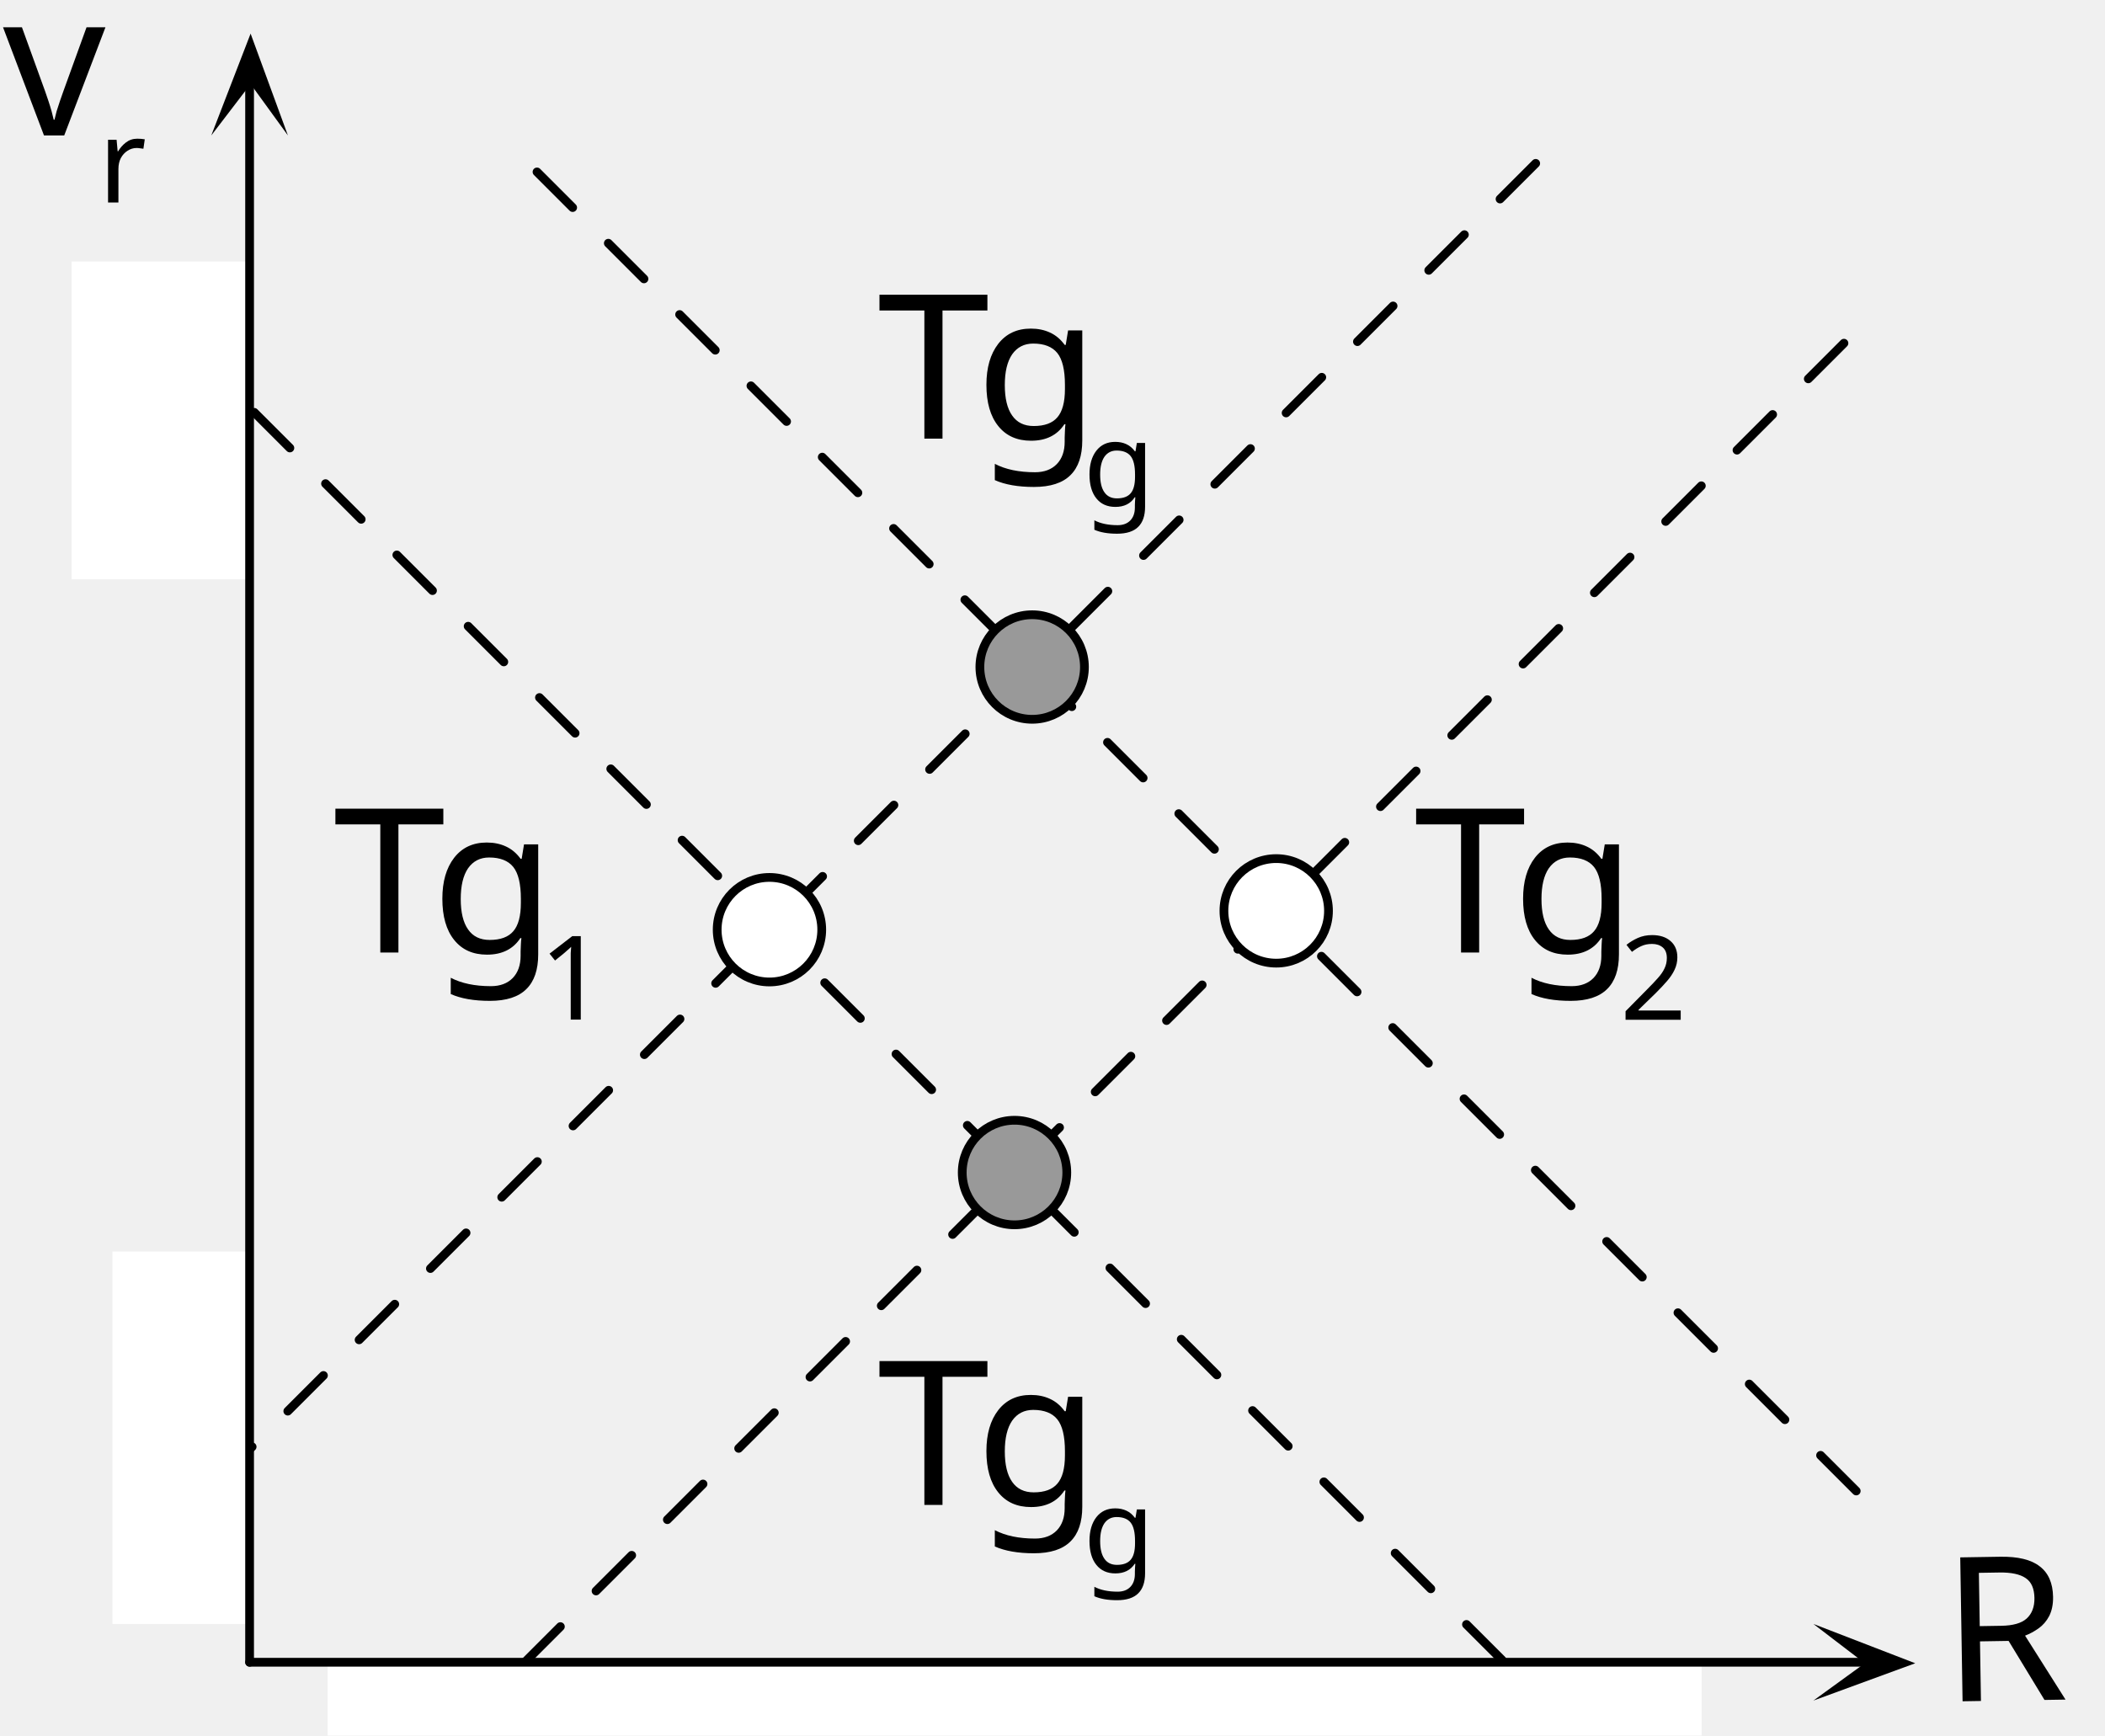
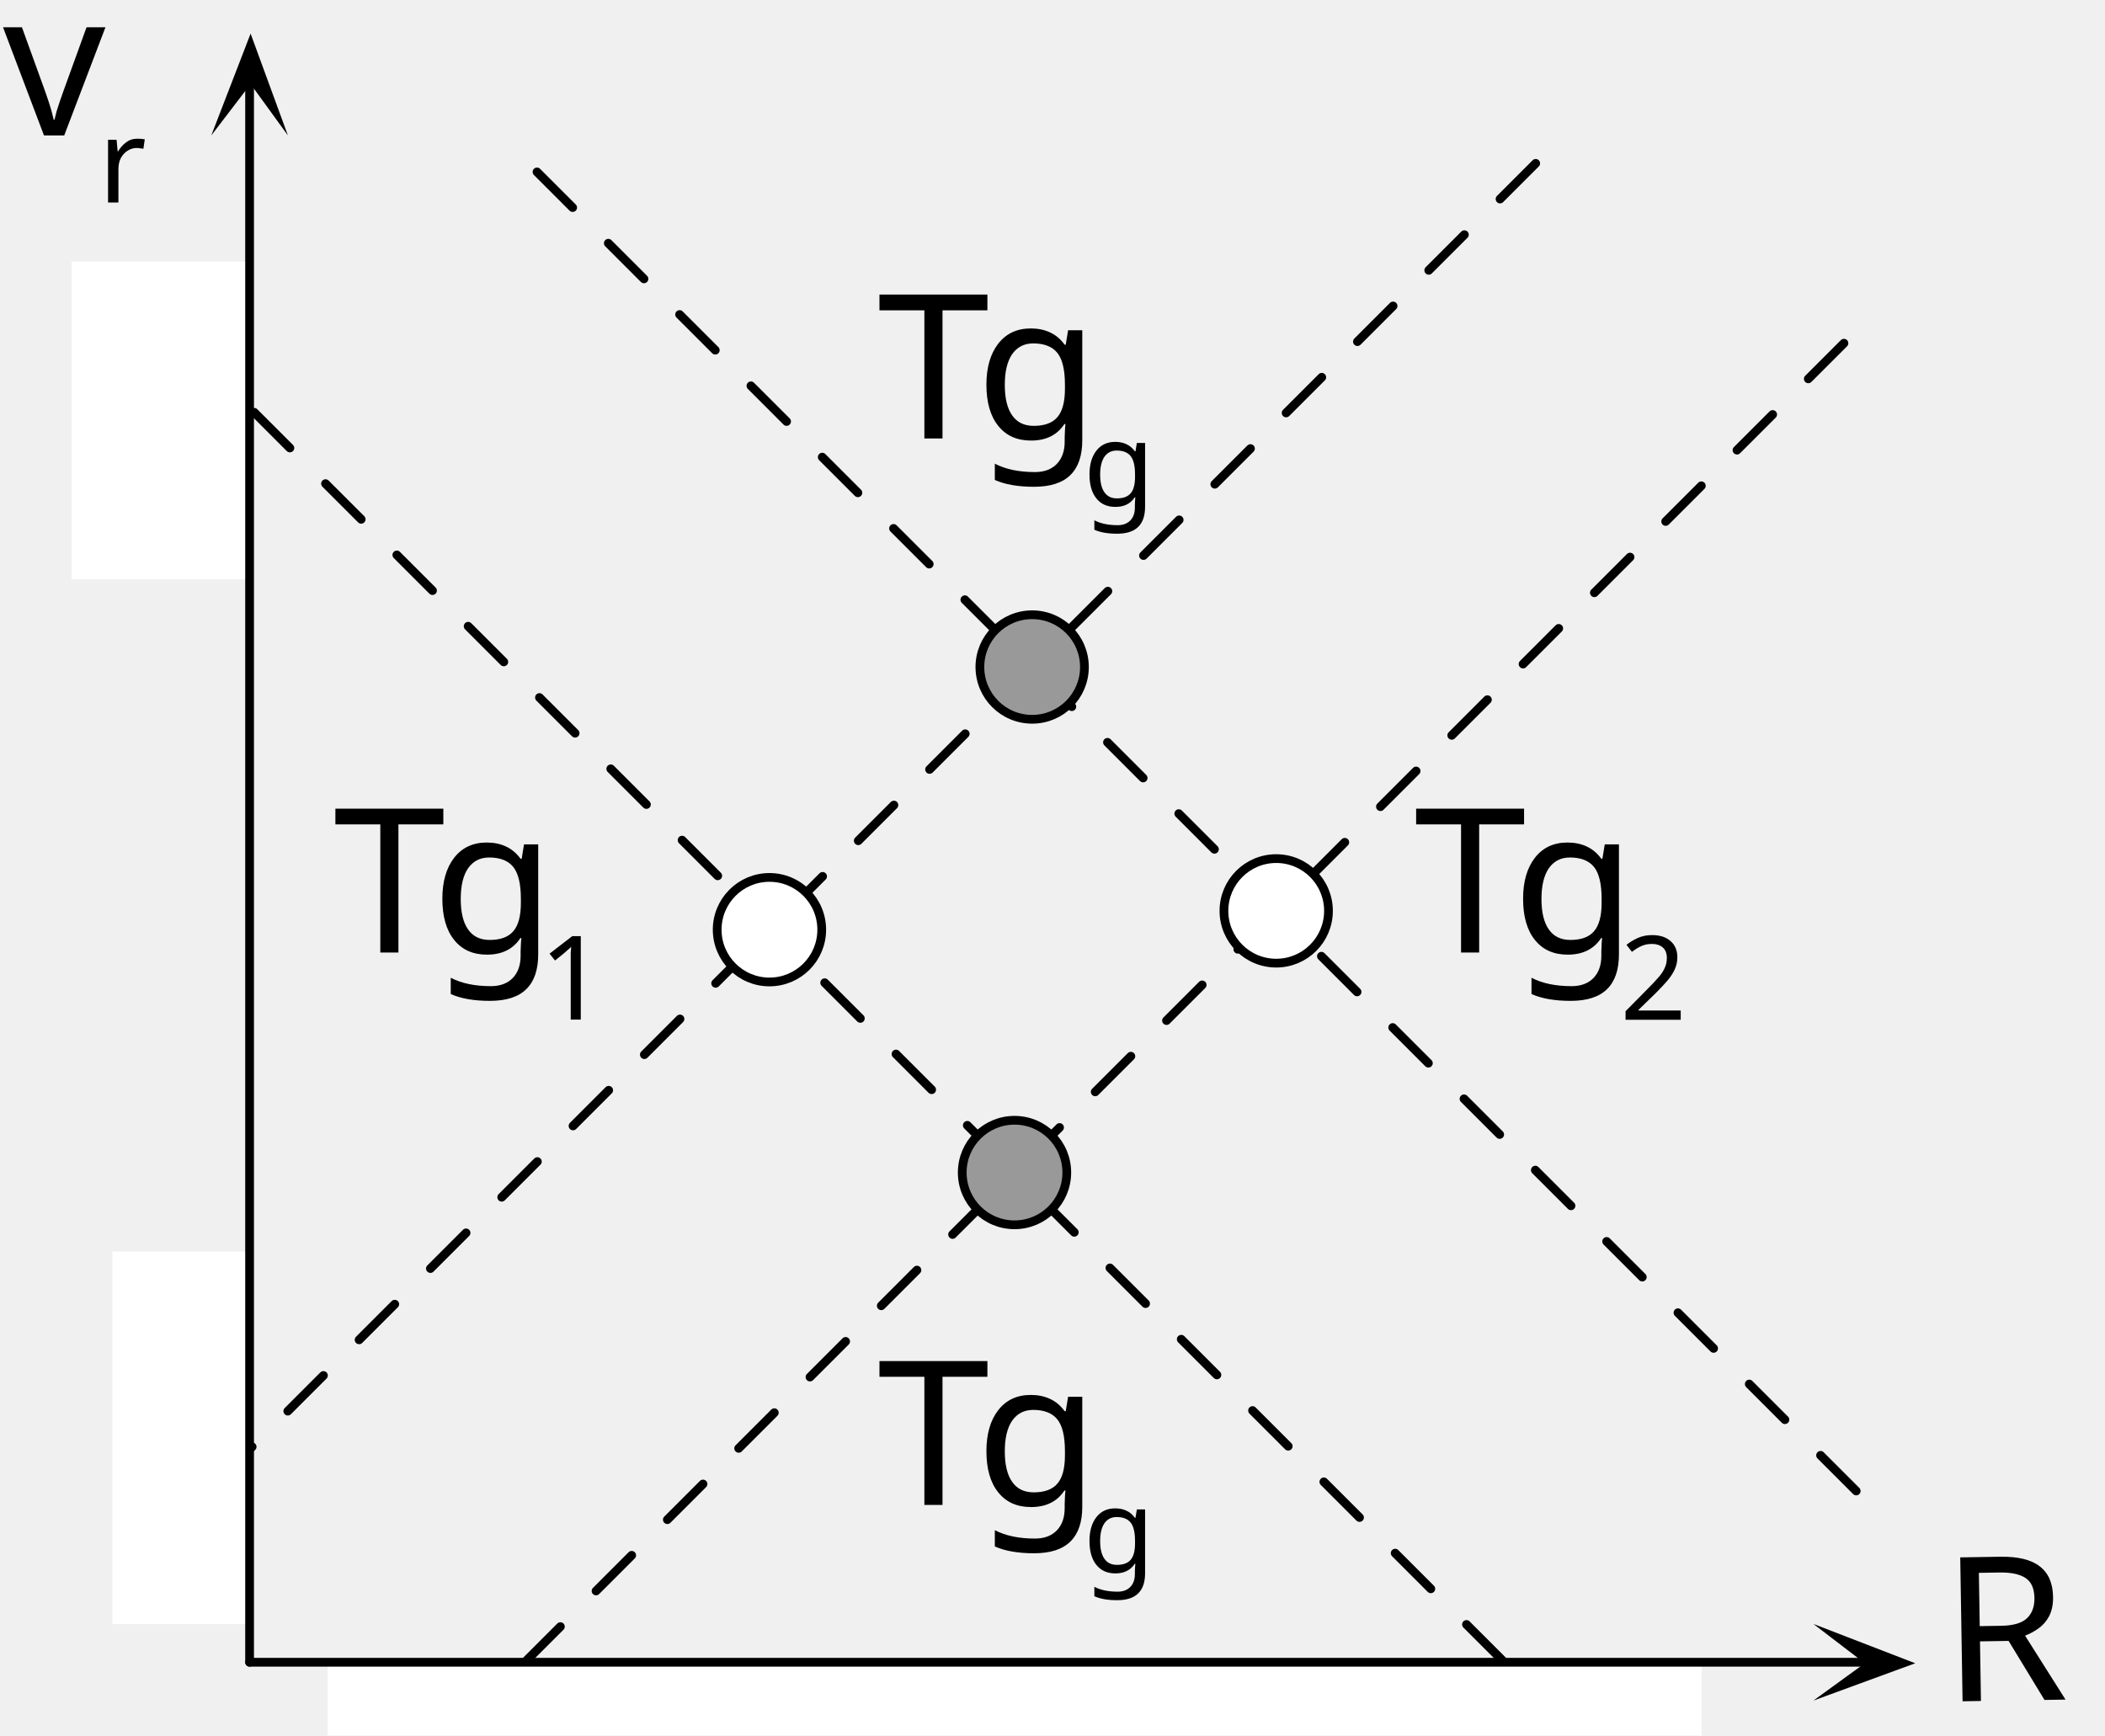
<svg xmlns="http://www.w3.org/2000/svg" id="Capa_1" data-name="Capa 1" viewBox="0 0 125.24 103.27">
  <defs>
    <style>.cls-1{font-size:12px;font-family:LinLibertineI, Linux Libertine;}.cls-2{fill-rule:evenodd;}.cls-3,.cls-7{fill:none;}.cls-3,.cls-4,.cls-5,.cls-7{stroke:#000;stroke-linecap:round;stroke-linejoin:round;stroke-width:0.52px;}.cls-3{stroke-dasharray:3;}.cls-4{fill:#999;}.cls-5,.cls-6{fill:#fff;}</style>
  </defs>
-   <text class="cls-1" transform="translate(115.61 101.25) rotate(-0.93)">R</text>
-   <text class="cls-1" transform="translate(0.18 8.06)">v</text>
-   <text class="cls-1" transform="translate(5.84 12.05) scale(0.58)">r</text>
-   <polyline class="cls-2" points="14.91 2 12.57 8.06 14.91 5 17.13 8.06 14.91 2" />
-   <polyline class="cls-2" points="113.95 98.97 107.89 96.63 110.95 98.97 107.89 101.19 113.95 98.97" />
-   <line class="cls-3" x1="31.95" y1="10.23" x2="110.57" y2="88.85" />
-   <line class="cls-3" x1="6.64" y1="16.05" x2="90.35" y2="99.76" />
-   <line class="cls-3" x1="31.22" y1="98.91" x2="110.08" y2="20.05" />
-   <line class="cls-3" x1="12.88" y1="88.21" x2="91.75" y2="9.34" />
-   <circle class="cls-4" cx="61.41" cy="39.69" r="3.11" />
-   <circle class="cls-5" cx="75.93" cy="54.2" r="3.11" />
-   <circle class="cls-5" cx="45.78" cy="55.32" r="3.11" />
-   <circle class="cls-4" cx="60.36" cy="69.77" r="3.11" />
-   <text class="cls-1" transform="translate(52.2 26.1)">Tg</text>
-   <text class="cls-1" transform="translate(64.44 30.09) scale(0.58)">g</text>
-   <text class="cls-1" transform="translate(52.2 89.55)">Tg</text>
-   <text class="cls-1" transform="translate(64.44 93.55) scale(0.58)">g</text>
-   <text class="cls-1" transform="translate(19.83 56.68)">Tg</text>
-   <text class="cls-1" transform="translate(32.08 60.67) scale(0.58)">1</text>
-   <text class="cls-1" transform="translate(84.13 56.68)">Tg</text>
-   <text class="cls-1" transform="translate(96.38 60.68) scale(0.58)">2</text>
-   <rect class="cls-6" x="4.26" y="15.56" width="10.59" height="18.91" />
-   <rect class="cls-6" x="6.69" y="74.47" width="8.16" height="22.16" />
-   <rect class="cls-6" x="19.49" y="98.91" width="81.75" height="4.36" />
-   <line class="cls-7" x1="14.85" y1="98.91" x2="14.85" y2="5" />
-   <line class="cls-7" x1="14.85" y1="98.91" x2="110.92" y2="98.91" />
+   <g id="ghostTargets">
+     <text class="cls-1" transform="translate(115.61 101.25) rotate(-0.93)">R</text>
+     <text class="cls-1" transform="translate(0.18 8.06)">v</text>
+     <text class="cls-1" transform="translate(5.84 12.05) scale(0.58)">r</text>
+     <polyline class="cls-2" points="14.91 2 12.57 8.06 14.91 5 17.13 8.06 14.91 2" />
+     <polyline class="cls-2" points="113.95 98.97 107.89 96.63 110.95 98.97 107.89 101.19 113.95 98.97" />
+     <line class="cls-3" x1="31.95" y1="10.23" x2="110.57" y2="88.85" />
+     <line class="cls-3" x1="6.64" y1="16.05" x2="90.35" y2="99.76" />
+     <line class="cls-3" x1="31.22" y1="98.91" x2="110.08" y2="20.05" />
+     <line class="cls-3" x1="12.88" y1="88.21" x2="91.75" y2="9.34" />
+     <circle class="cls-4" cx="61.41" cy="39.69" r="3.11" />
+     <circle class="cls-5" cx="75.93" cy="54.2" r="3.11" />
+     <circle class="cls-5" cx="45.78" cy="55.32" r="3.11" />
+     <circle class="cls-4" cx="60.36" cy="69.77" r="3.11" />
+     <text class="cls-1" transform="translate(52.2 26.09)">Tg</text>
+     <text class="cls-1" transform="translate(64.44 30.09) scale(0.58)">g</text>
+     <text class="cls-1" transform="translate(52.2 89.55)">Tg</text>
+     <text class="cls-1" transform="translate(64.44 93.55) scale(0.58)">g</text>
+     <text class="cls-1" transform="translate(19.83 56.68)">Tg</text>
+     <text class="cls-1" transform="translate(32.08 60.67) scale(0.58)">1</text>
+     <text class="cls-1" transform="translate(84.13 56.68)">Tg</text>
+     <text class="cls-1" transform="translate(96.38 60.68) scale(0.58)">2</text>
+     <rect class="cls-6" x="4.26" y="15.56" width="10.59" height="18.91" />
+     <rect class="cls-6" x="6.69" y="74.47" width="8.16" height="22.16" />
+     <rect class="cls-6" x="19.49" y="98.91" width="81.75" height="4.36" />
+     <line class="cls-7" x1="14.85" y1="98.91" x2="14.85" y2="5" />
+     <line class="cls-7" x1="14.85" y1="98.91" x2="110.92" y2="98.91" />
+   </g>
</svg>
